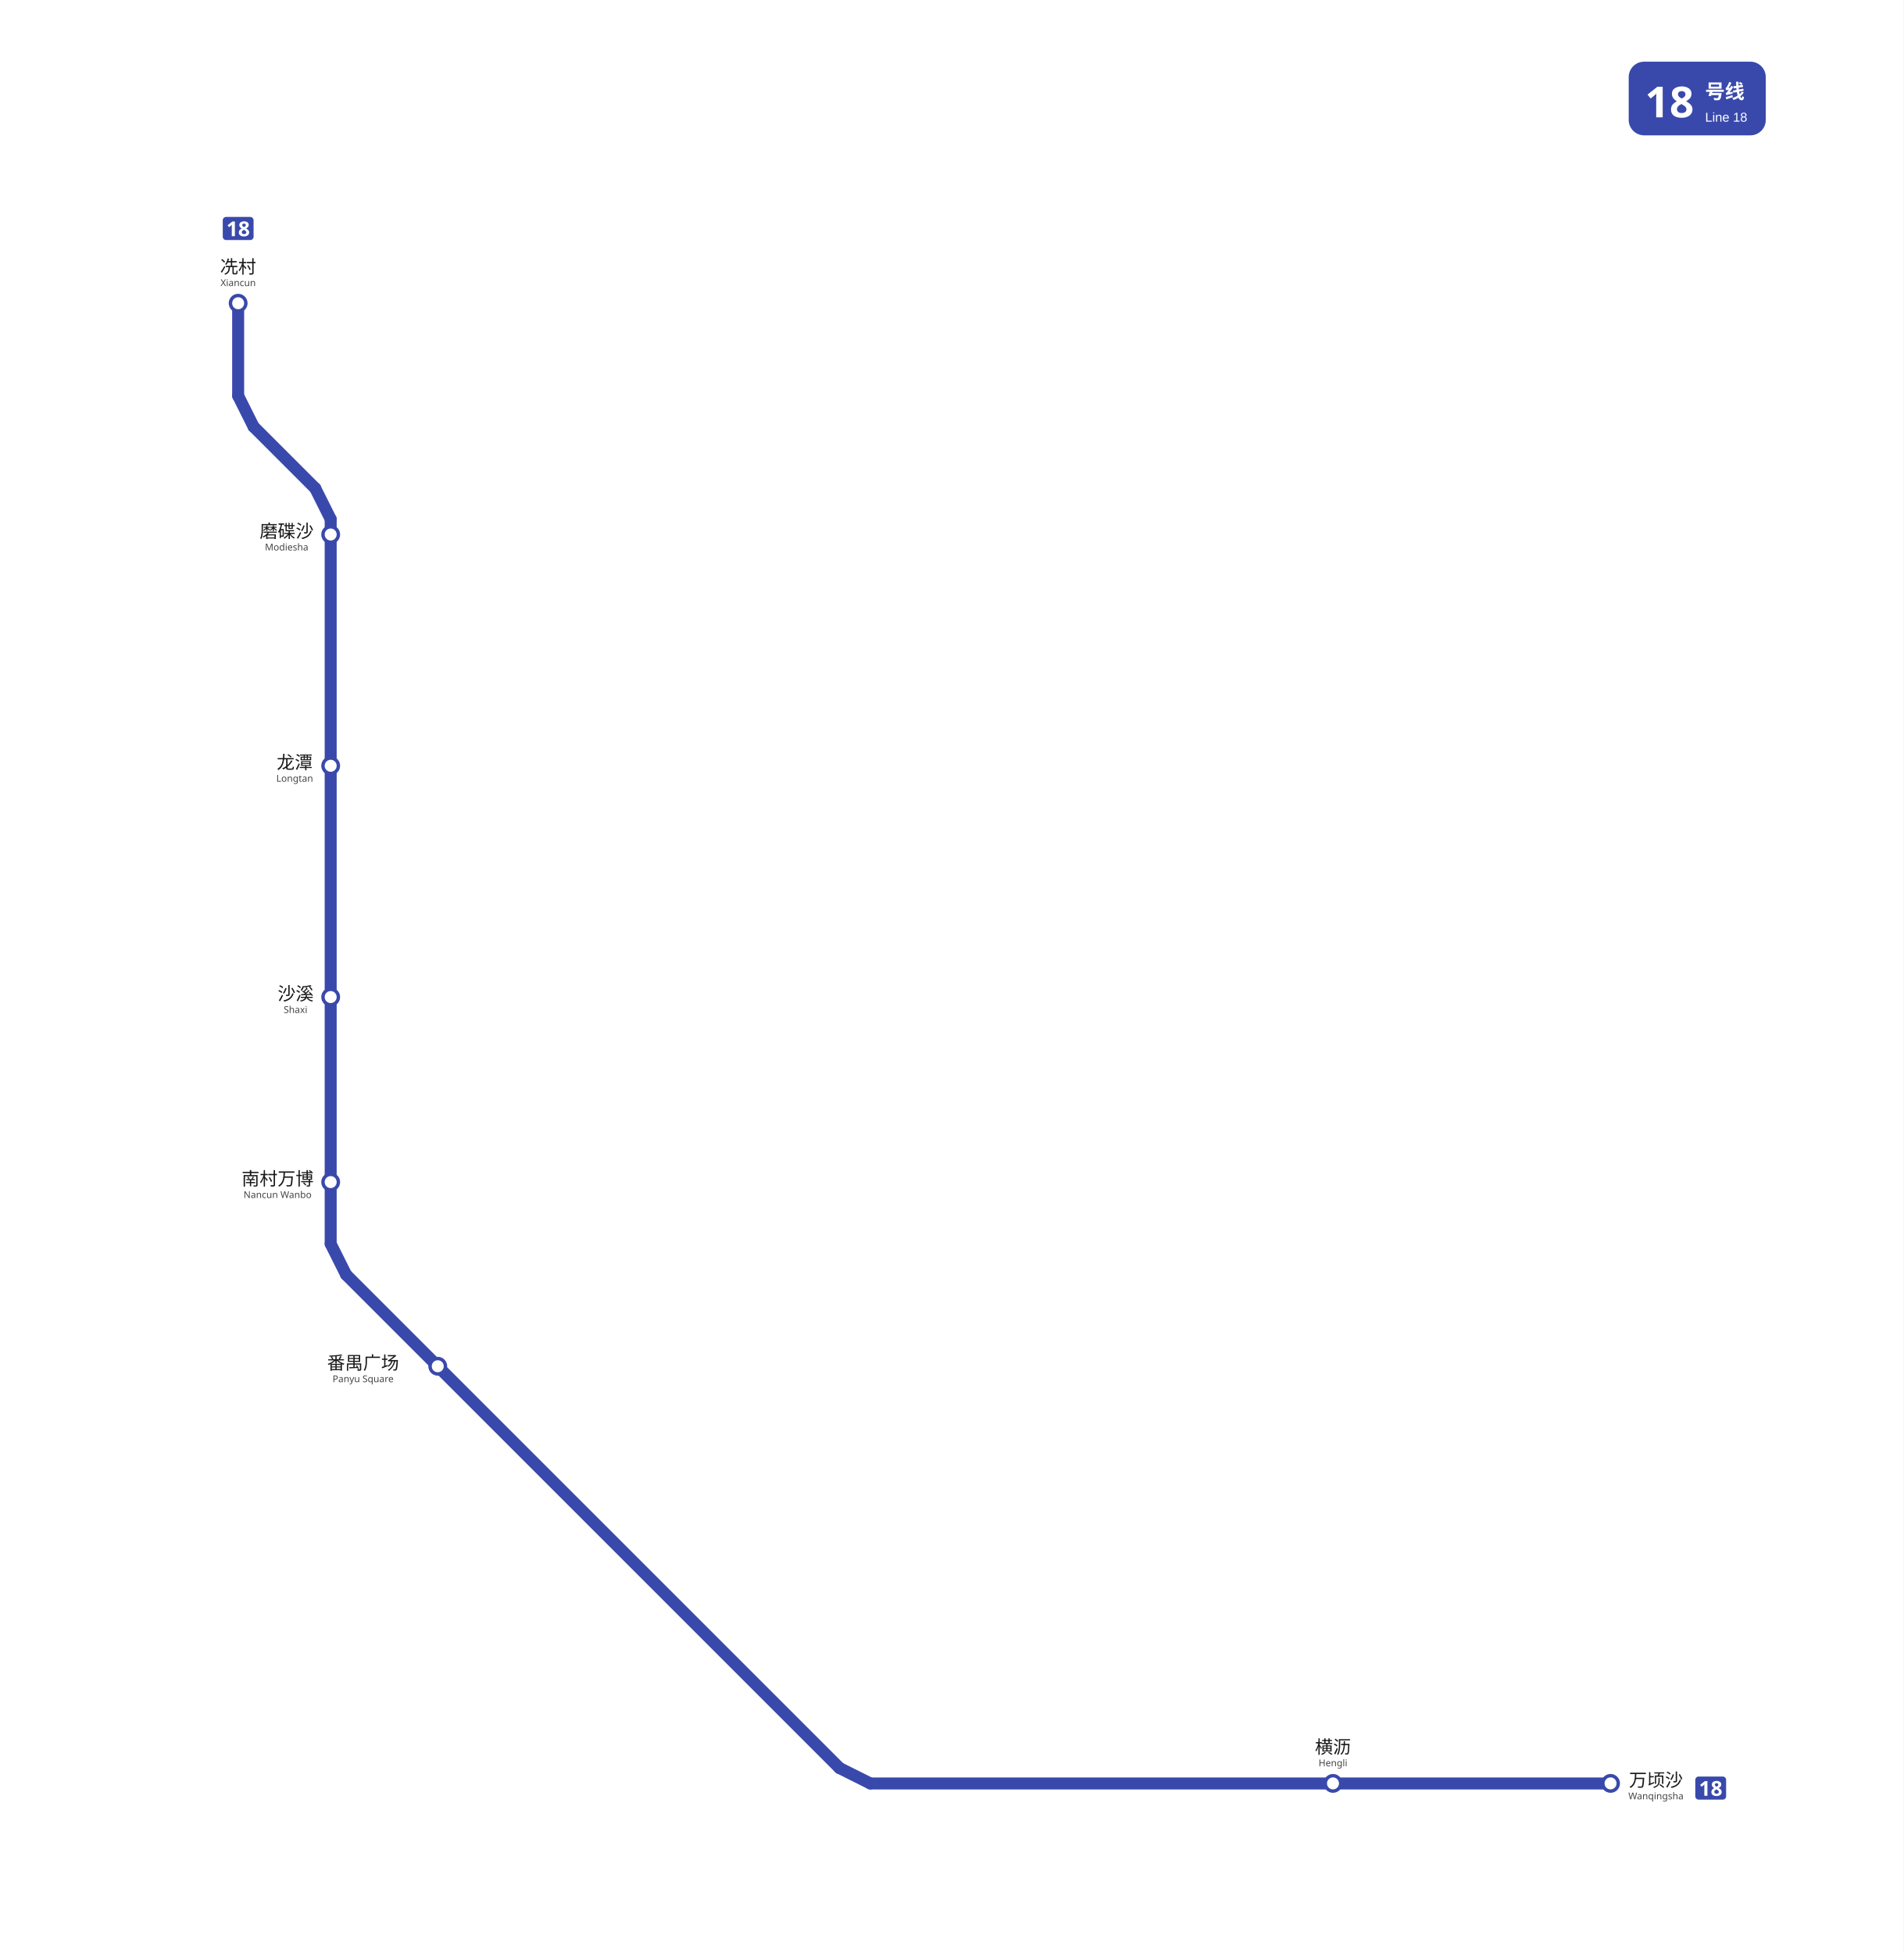
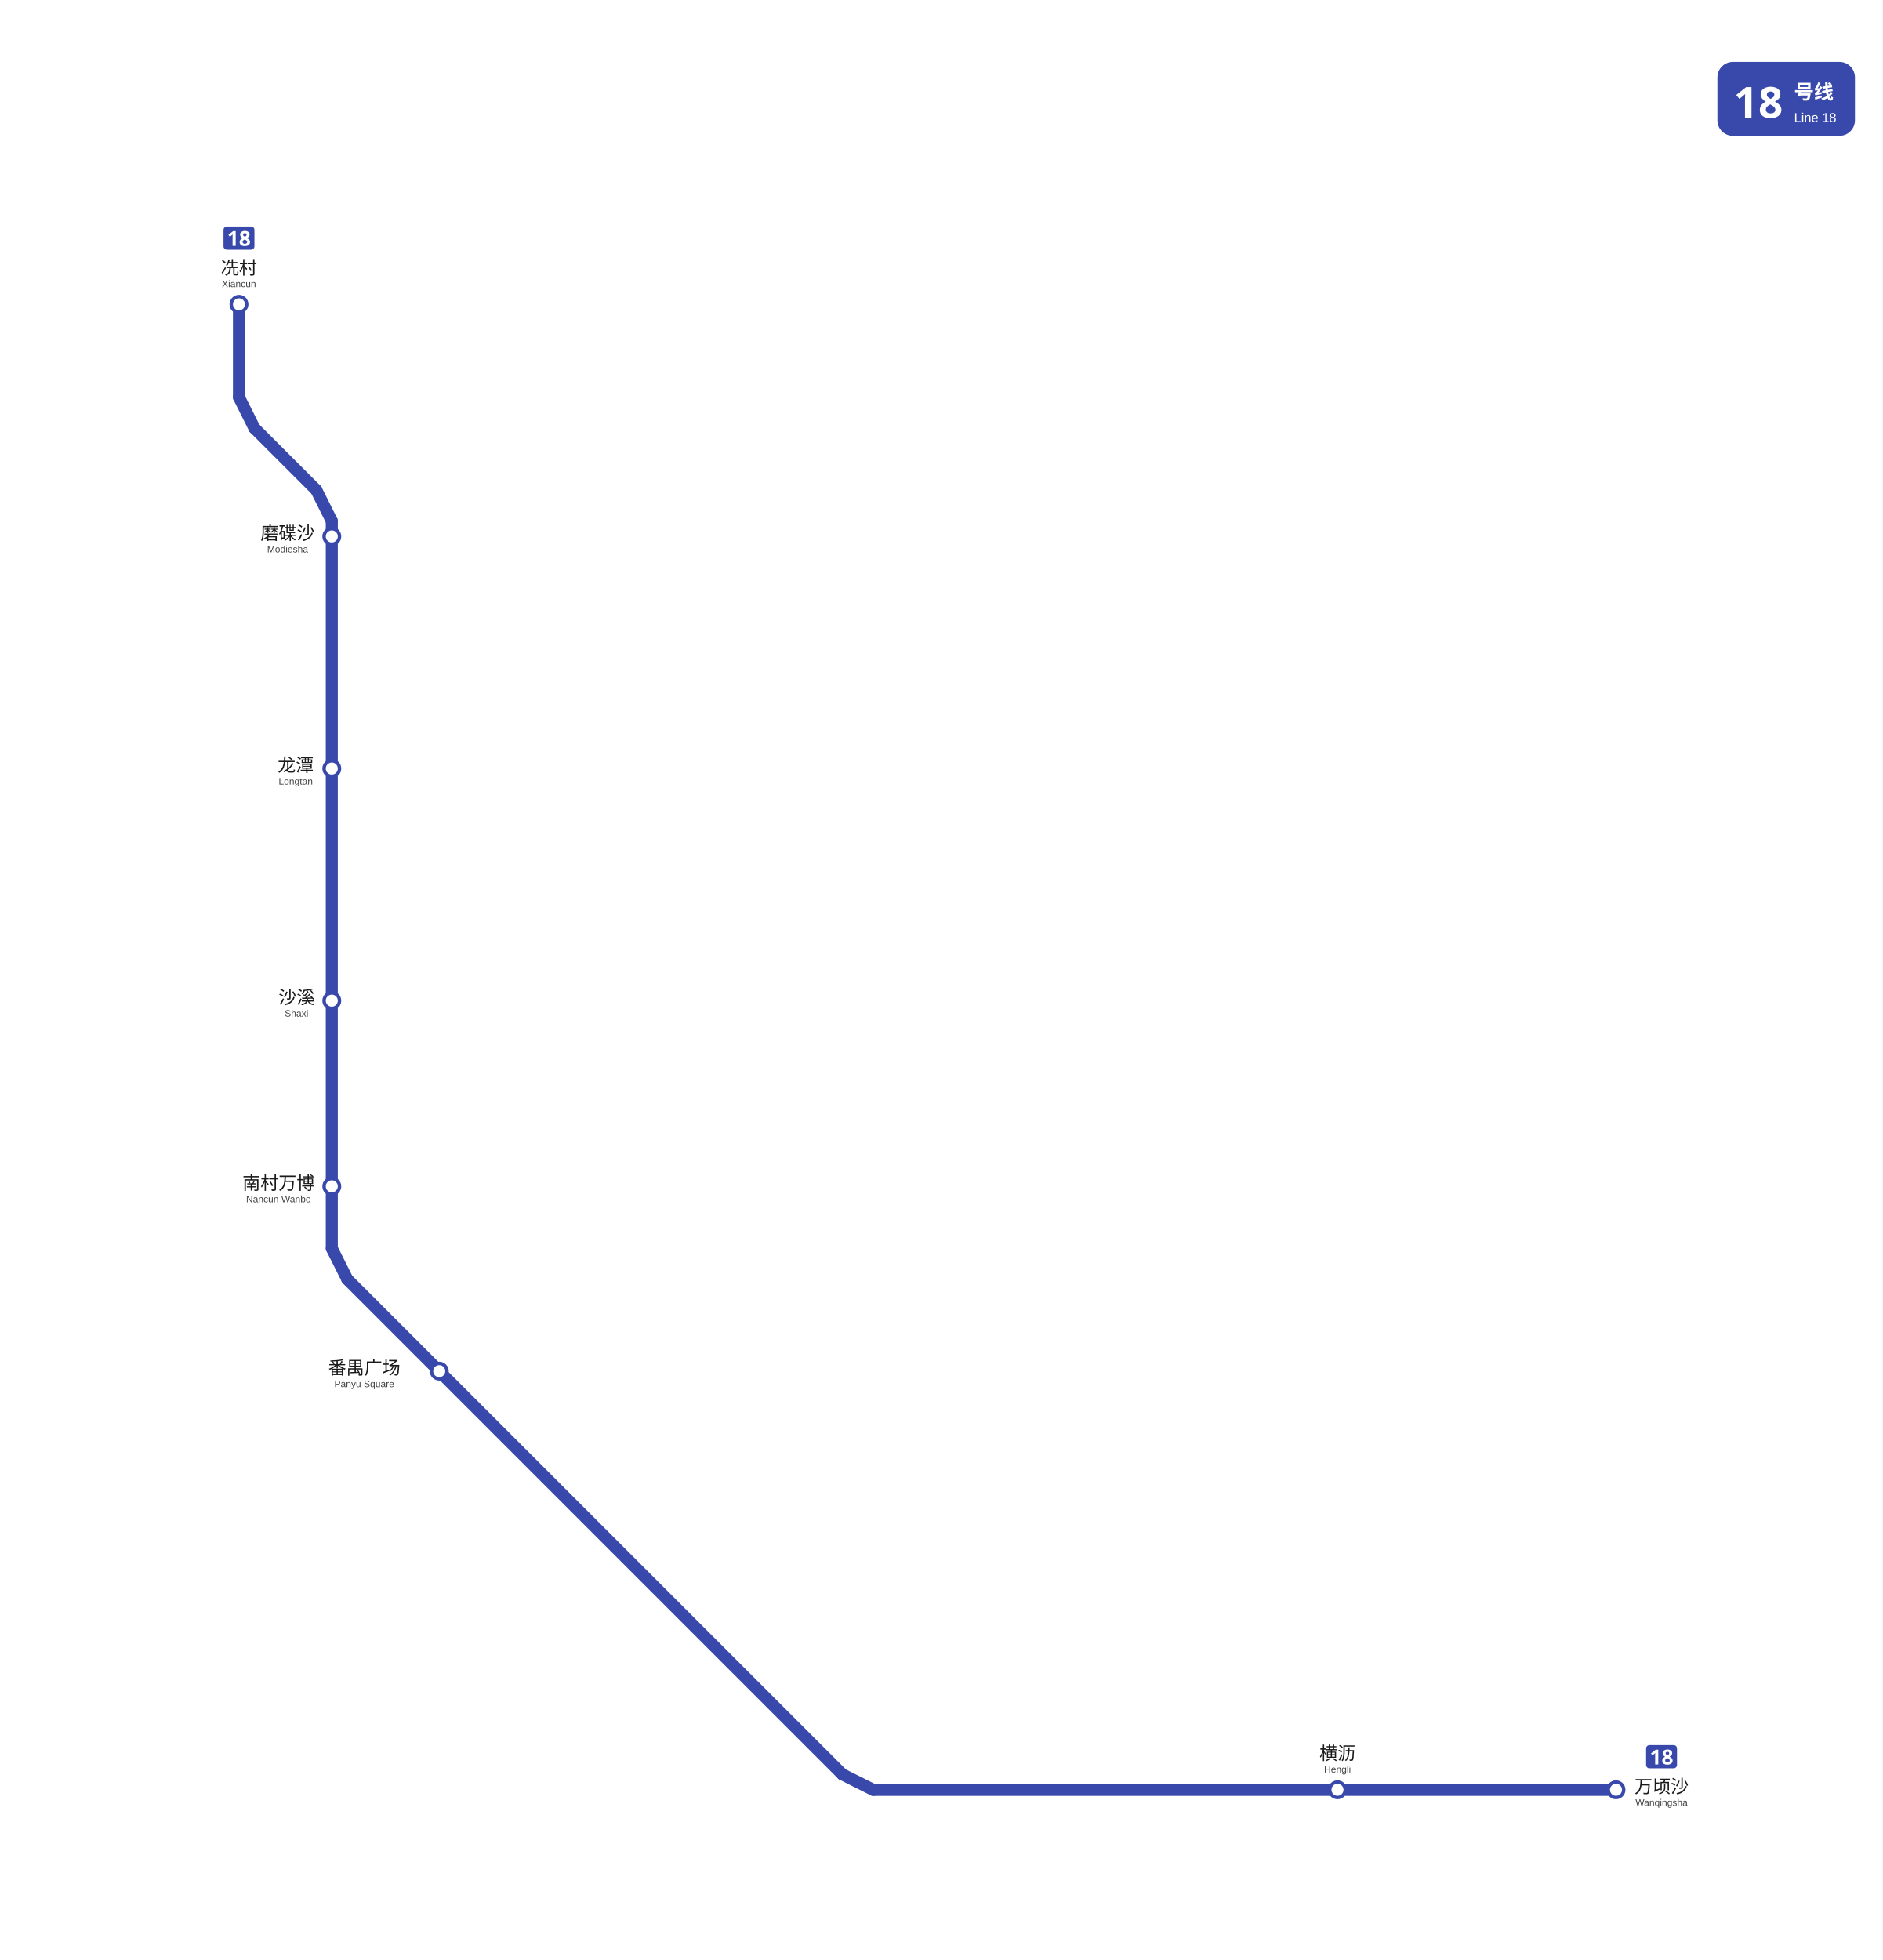
- <svg xmlns="http://www.w3.org/2000/svg" viewBox="1575.5 833.2 1111.0 1140.0" data-pins="万顷沙,冼村,南村万博,横沥,沙溪,番禺广场,磨碟沙,龙潭" width="1111" height="1140">
-   <rect x="1575.5" y="833.2" width="1111.0" height="1140.0" fill="#ffffff" />
+ <svg xmlns="http://www.w3.org/2000/svg" viewBox="1575.5 833.2 1095.0 1140.0" data-pins="万顷沙,冼村,南村万博,横沥,沙溪,番禺广场,磨碟沙,龙潭" width="1095" height="1140">
+   <rect x="1575.5" y="833.2" width="1094.995" height="1140.0" fill="#ffffff" />
  <g id="走廊">
    <line x1="1768.50" y1="1559.25" x2="1768.50" y2="1136.25" style="fill:none;stroke:#3949AB;stroke-width:7;stroke-linecap:round" />
    <line x1="2065.50" y1="1865.25" x2="1777.50" y2="1577.25" style="fill:none;stroke:#3949AB;stroke-width:7;stroke-linecap:round" />
    <line x1="2083.50" y1="1874.25" x2="2515.50" y2="1874.25" style="fill:none;stroke:#3949AB;stroke-width:7;stroke-linecap:round" />
    <line x1="1714.50" y1="1064.25" x2="1714.50" y2="1010.25" style="fill:none;stroke:#3949AB;stroke-width:7;stroke-linecap:round" />
    <line x1="1759.50" y1="1118.25" x2="1723.50" y2="1082.25" style="fill:none;stroke:#3949AB;stroke-width:7;stroke-linecap:round" />
    <line x1="1768.50" y1="1559.25" x2="1777.50" y2="1577.25" style="fill:none;stroke:#3949AB;stroke-width:7;stroke-linecap:round" />
    <line x1="2083.50" y1="1874.25" x2="2065.50" y2="1865.25" style="fill:none;stroke:#3949AB;stroke-width:7;stroke-linecap:round" />
    <line x1="1768.50" y1="1136.25" x2="1759.50" y2="1118.25" style="fill:none;stroke:#3949AB;stroke-width:7;stroke-linecap:round" />
    <line x1="1714.50" y1="1064.25" x2="1723.50" y2="1082.25" style="fill:none;stroke:#3949AB;stroke-width:7;stroke-linecap:round" />
  </g>
  <g id="站圆">
    <circle cx="2515.5" cy="1874.2" r="4.5" data-nm="万顷沙" style="fill:#FFFFFF;stroke:#3949AB;stroke-width:2" />
    <circle cx="2353.5" cy="1874.2" r="4.5" data-nm="横沥" style="fill:#FFFFFF;stroke:#3949AB;stroke-width:2" />
    <circle cx="1831.0" cy="1630.7" r="4.5" data-nm="番禺广场" style="fill:#FFFFFF;stroke:#3949AB;stroke-width:2" />
    <circle cx="1768.5" cy="1523.2" r="4.5" data-nm="南村万博" style="fill:#FFFFFF;stroke:#3949AB;stroke-width:2" />
    <circle cx="1768.5" cy="1415.2" r="4.5" data-nm="沙溪" style="fill:#FFFFFF;stroke:#3949AB;stroke-width:2" />
    <circle cx="1768.5" cy="1280.2" r="4.5" data-nm="龙潭" style="fill:#FFFFFF;stroke:#3949AB;stroke-width:2" />
    <circle cx="1768.5" cy="1145.2" r="4.5" data-nm="磨碟沙" style="fill:#FFFFFF;stroke:#3949AB;stroke-width:2" />
    <circle cx="1714.5" cy="1010.2" r="4.5" data-nm="冼村" style="fill:#FFFFFF;stroke:#3949AB;stroke-width:2" />
  </g>
  <g id="线路徽标">
-     <g data-badge="header" transform="translate(2526.1 869.2)" data-ink="#FFFFFF" data-box="2526.1,869.2,2606.1,912.2" data-chip="2526.1,869.2,2606.1,912.2">
+     <g data-badge="header" transform="translate(2574.49 869.2)" data-ink="#FFFFFF" data-box="2574.5,869.2,2654.5,912.2" data-chip="2574.5,869.2,2654.5,912.2">
      <rect x="0" y="0" width="80.0" height="43.0" rx="9.0" fill="#3949AB" />
      <text x="9.5" y="32.5" font-family="'Microsoft YaHei', sans-serif" font-size="25" font-weight="bold" fill="#FFFFFF">18</text>
      <text x="44.6" y="21.5" font-family="'Microsoft YaHei', sans-serif" font-size="11.5" font-weight="600" fill="#FFFFFF">号线</text>
      <text x="44.6" y="35.0" font-family="Arial, sans-serif" font-size="7.5" fill="#FFFFFF">Line 18</text>
    </g>
-     <g data-badge="chip" transform="translate(2564.96 1870.19)" data-box="2565.0,1870.2,2582.9,1883.9">
+     <g data-badge="chip" transform="translate(2533.01 1848.2)" data-box="2533.0,1848.2,2551.0,1862.0">
      <path d="M16.04 13.49h-14.09c-1.07 0 -1.95 -0.88 -1.95 -1.95v-9.59c0 -1.07 0.88 -1.95 1.95 -1.95h14.09c1.07 0 1.95 0.88 1.95 1.95v9.59C17.99 12.61 17.11 13.49 16.04 13.49z" fill="#3949AB" />
      <path d="M7.08 11.24h-1.81v-4.96c0 -0.2 0 -0.47 0.01 -0.81c0.01 -0.34 0.02 -0.64 0.04 -0.89c-0.04 0.05 -0.13 0.13 -0.26 0.26c-0.13 0.12 -0.25 0.23 -0.37 0.33l-0.98 0.79l-0.88 -1.09l2.76 -2.2h1.49V11.24z" fill="#FFFFFF" />
      <path d="M12.42 2.56c0.5 0 0.95 0.08 1.36 0.23c0.41 0.15 0.74 0.38 1 0.69s0.38 0.69 0.38 1.15c0 0.52 -0.15 0.94 -0.44 1.27s-0.66 0.6 -1.1 0.82c0.3 0.16 0.59 0.35 0.87 0.56s0.5 0.46 0.67 0.75s0.26 0.62 0.26 1c0 0.47 -0.13 0.88 -0.38 1.24c-0.25 0.35 -0.6 0.62 -1.06 0.82c-0.45 0.19 -0.97 0.29 -1.57 0.29c-0.96 0 -1.7 -0.2 -2.23 -0.61s-0.79 -0.97 -0.79 -1.68c0 -0.58 0.16 -1.06 0.48 -1.42s0.71 -0.66 1.16 -0.88c-0.38 -0.24 -0.71 -0.53 -0.98 -0.87s-0.4 -0.77 -0.4 -1.28c0 -0.45 0.13 -0.83 0.38 -1.13s0.59 -0.54 1.01 -0.69C11.49 2.64 11.94 2.56 12.42 2.56zM11.09 8.96c0 0.31 0.11 0.57 0.33 0.77c0.22 0.2 0.55 0.3 0.98 0.3c0.45 0 0.78 -0.1 1.01 -0.29c0.22 -0.19 0.34 -0.45 0.34 -0.77c0 -0.22 -0.06 -0.41 -0.19 -0.57s-0.29 -0.31 -0.48 -0.44s-0.38 -0.25 -0.58 -0.37l-0.16 -0.08c-0.38 0.18 -0.68 0.38 -0.91 0.61C11.2 8.35 11.09 8.63 11.09 8.96zM12.41 3.88c-0.3 0 -0.54 0.08 -0.74 0.23c-0.2 0.16 -0.29 0.37 -0.29 0.64c0 0.3 0.1 0.54 0.31 0.72c0.21 0.18 0.45 0.34 0.73 0.48c0.27 -0.13 0.51 -0.28 0.72 -0.46c0.21 -0.18 0.31 -0.43 0.31 -0.74c0 -0.27 -0.1 -0.49 -0.3 -0.64C12.95 3.96 12.71 3.88 12.41 3.88z" fill="#FFFFFF" />
    </g>
-     <g data-badge="chip" transform="translate(1705.51 959.83)" data-box="1705.5,959.8,1723.5,973.6">
+     <g data-badge="chip" transform="translate(1705.51 964.95)" data-box="1705.5,965.0,1723.5,978.7">
      <path d="M16.04 13.49h-14.09c-1.07 0 -1.95 -0.88 -1.95 -1.95v-9.59c0 -1.07 0.88 -1.95 1.95 -1.95h14.09c1.07 0 1.95 0.88 1.95 1.95v9.59C17.99 12.61 17.11 13.49 16.04 13.49z" fill="#3949AB" />
      <path d="M7.08 11.24h-1.81v-4.96c0 -0.2 0 -0.47 0.01 -0.81c0.01 -0.34 0.02 -0.64 0.04 -0.89c-0.04 0.05 -0.13 0.13 -0.26 0.26c-0.13 0.12 -0.25 0.23 -0.37 0.33l-0.98 0.79l-0.88 -1.09l2.76 -2.2h1.49V11.24z" fill="#FFFFFF" />
      <path d="M12.42 2.56c0.5 0 0.95 0.08 1.36 0.23c0.41 0.15 0.74 0.38 1 0.69s0.38 0.69 0.38 1.15c0 0.52 -0.15 0.94 -0.44 1.27s-0.66 0.6 -1.1 0.82c0.3 0.16 0.59 0.35 0.87 0.56s0.5 0.46 0.67 0.75s0.26 0.62 0.26 1c0 0.47 -0.13 0.88 -0.38 1.24c-0.25 0.35 -0.6 0.62 -1.06 0.82c-0.45 0.19 -0.97 0.29 -1.57 0.29c-0.96 0 -1.7 -0.2 -2.23 -0.61s-0.79 -0.97 -0.79 -1.68c0 -0.58 0.16 -1.06 0.48 -1.42s0.71 -0.66 1.16 -0.88c-0.38 -0.24 -0.71 -0.53 -0.98 -0.87s-0.4 -0.77 -0.4 -1.28c0 -0.45 0.13 -0.83 0.38 -1.13s0.59 -0.54 1.01 -0.69C11.49 2.64 11.94 2.56 12.42 2.56zM11.09 8.96c0 0.31 0.11 0.57 0.33 0.77c0.22 0.2 0.55 0.3 0.98 0.3c0.45 0 0.78 -0.1 1.01 -0.29c0.22 -0.19 0.34 -0.45 0.34 -0.77c0 -0.22 -0.06 -0.41 -0.19 -0.57s-0.29 -0.31 -0.48 -0.44s-0.38 -0.25 -0.58 -0.37l-0.16 -0.08c-0.38 0.18 -0.68 0.38 -0.91 0.61C11.2 8.35 11.09 8.63 11.09 8.96zM12.41 3.88c-0.3 0 -0.54 0.08 -0.74 0.23c-0.2 0.16 -0.29 0.37 -0.29 0.64c0 0.3 0.1 0.54 0.31 0.72c0.21 0.18 0.45 0.34 0.73 0.48c0.27 -0.13 0.51 -0.28 0.72 -0.46c0.21 -0.18 0.31 -0.43 0.31 -0.74c0 -0.27 -0.1 -0.49 -0.3 -0.64C12.95 3.96 12.71 3.88 12.41 3.88z" fill="#FFFFFF" />
    </g>
  </g>
  <g id="站名标注" font-family="'Microsoft YaHei', 'PingFang SC', sans-serif">
    <text x="2542.0" y="1876.0" text-anchor="middle" font-size="10.5" font-weight="500" fill="#1a1a1a">万顷沙</text>
-     <text x="2542.0" y="1883.5" text-anchor="middle" font-size="5.5" fill="#444444">Wanqingsha</text>
+     <text x="2542.0" y="1883.5" text-anchor="middle" font-size="5.5" font-family="Arial, sans-serif" fill="#444444">Wanqingsha</text>
    <text x="2353.5" y="1856.7" text-anchor="middle" font-size="10.5" font-weight="500" fill="#1a1a1a">横沥</text>
-     <text x="2353.5" y="1864.2" text-anchor="middle" font-size="5.5" fill="#444444">Hengli</text>
+     <text x="2353.5" y="1864.2" text-anchor="middle" font-size="5.5" font-family="Arial, sans-serif" fill="#444444">Hengli</text>
    <text x="1787.4" y="1632.5" text-anchor="middle" font-size="10.5" font-weight="500" fill="#1a1a1a">番禺广场</text>
-     <text x="1787.4" y="1640.0" text-anchor="middle" font-size="5.5" fill="#444444">Panyu Square</text>
+     <text x="1787.4" y="1640.0" text-anchor="middle" font-size="5.5" font-family="Arial, sans-serif" fill="#444444">Panyu Square</text>
    <text x="1737.5" y="1525.0" text-anchor="middle" font-size="10.5" font-weight="500" fill="#1a1a1a">南村万博</text>
-     <text x="1737.5" y="1532.5" text-anchor="middle" font-size="5.5" fill="#444444">Nancun Wanbo</text>
+     <text x="1737.5" y="1532.5" text-anchor="middle" font-size="5.5" font-family="Arial, sans-serif" fill="#444444">Nancun Wanbo</text>
    <text x="1748.0" y="1417.0" text-anchor="middle" font-size="10.5" font-weight="500" fill="#1a1a1a">沙溪</text>
-     <text x="1748.0" y="1424.5" text-anchor="middle" font-size="5.5" fill="#444444">Shaxi</text>
+     <text x="1748.0" y="1424.5" text-anchor="middle" font-size="5.5" font-family="Arial, sans-serif" fill="#444444">Shaxi</text>
    <text x="1747.5" y="1282.0" text-anchor="middle" font-size="10.5" font-weight="500" fill="#1a1a1a">龙潭</text>
-     <text x="1747.5" y="1289.5" text-anchor="middle" font-size="5.5" fill="#444444">Longtan</text>
+     <text x="1747.5" y="1289.5" text-anchor="middle" font-size="5.5" font-family="Arial, sans-serif" fill="#444444">Longtan</text>
    <text x="1742.8" y="1147.0" text-anchor="middle" font-size="10.5" font-weight="500" fill="#1a1a1a">磨碟沙</text>
-     <text x="1742.8" y="1154.5" text-anchor="middle" font-size="5.5" fill="#444444">Modiesha</text>
+     <text x="1742.8" y="1154.5" text-anchor="middle" font-size="5.5" font-family="Arial, sans-serif" fill="#444444">Modiesha</text>
    <text x="1714.5" y="992.7" text-anchor="middle" font-size="10.5" font-weight="500" fill="#1a1a1a">冼村</text>
-     <text x="1714.5" y="1000.2" text-anchor="middle" font-size="5.5" fill="#444444">Xiancun</text>
+     <text x="1714.5" y="1000.2" text-anchor="middle" font-size="5.5" font-family="Arial, sans-serif" fill="#444444">Xiancun</text>
  </g>
</svg>
